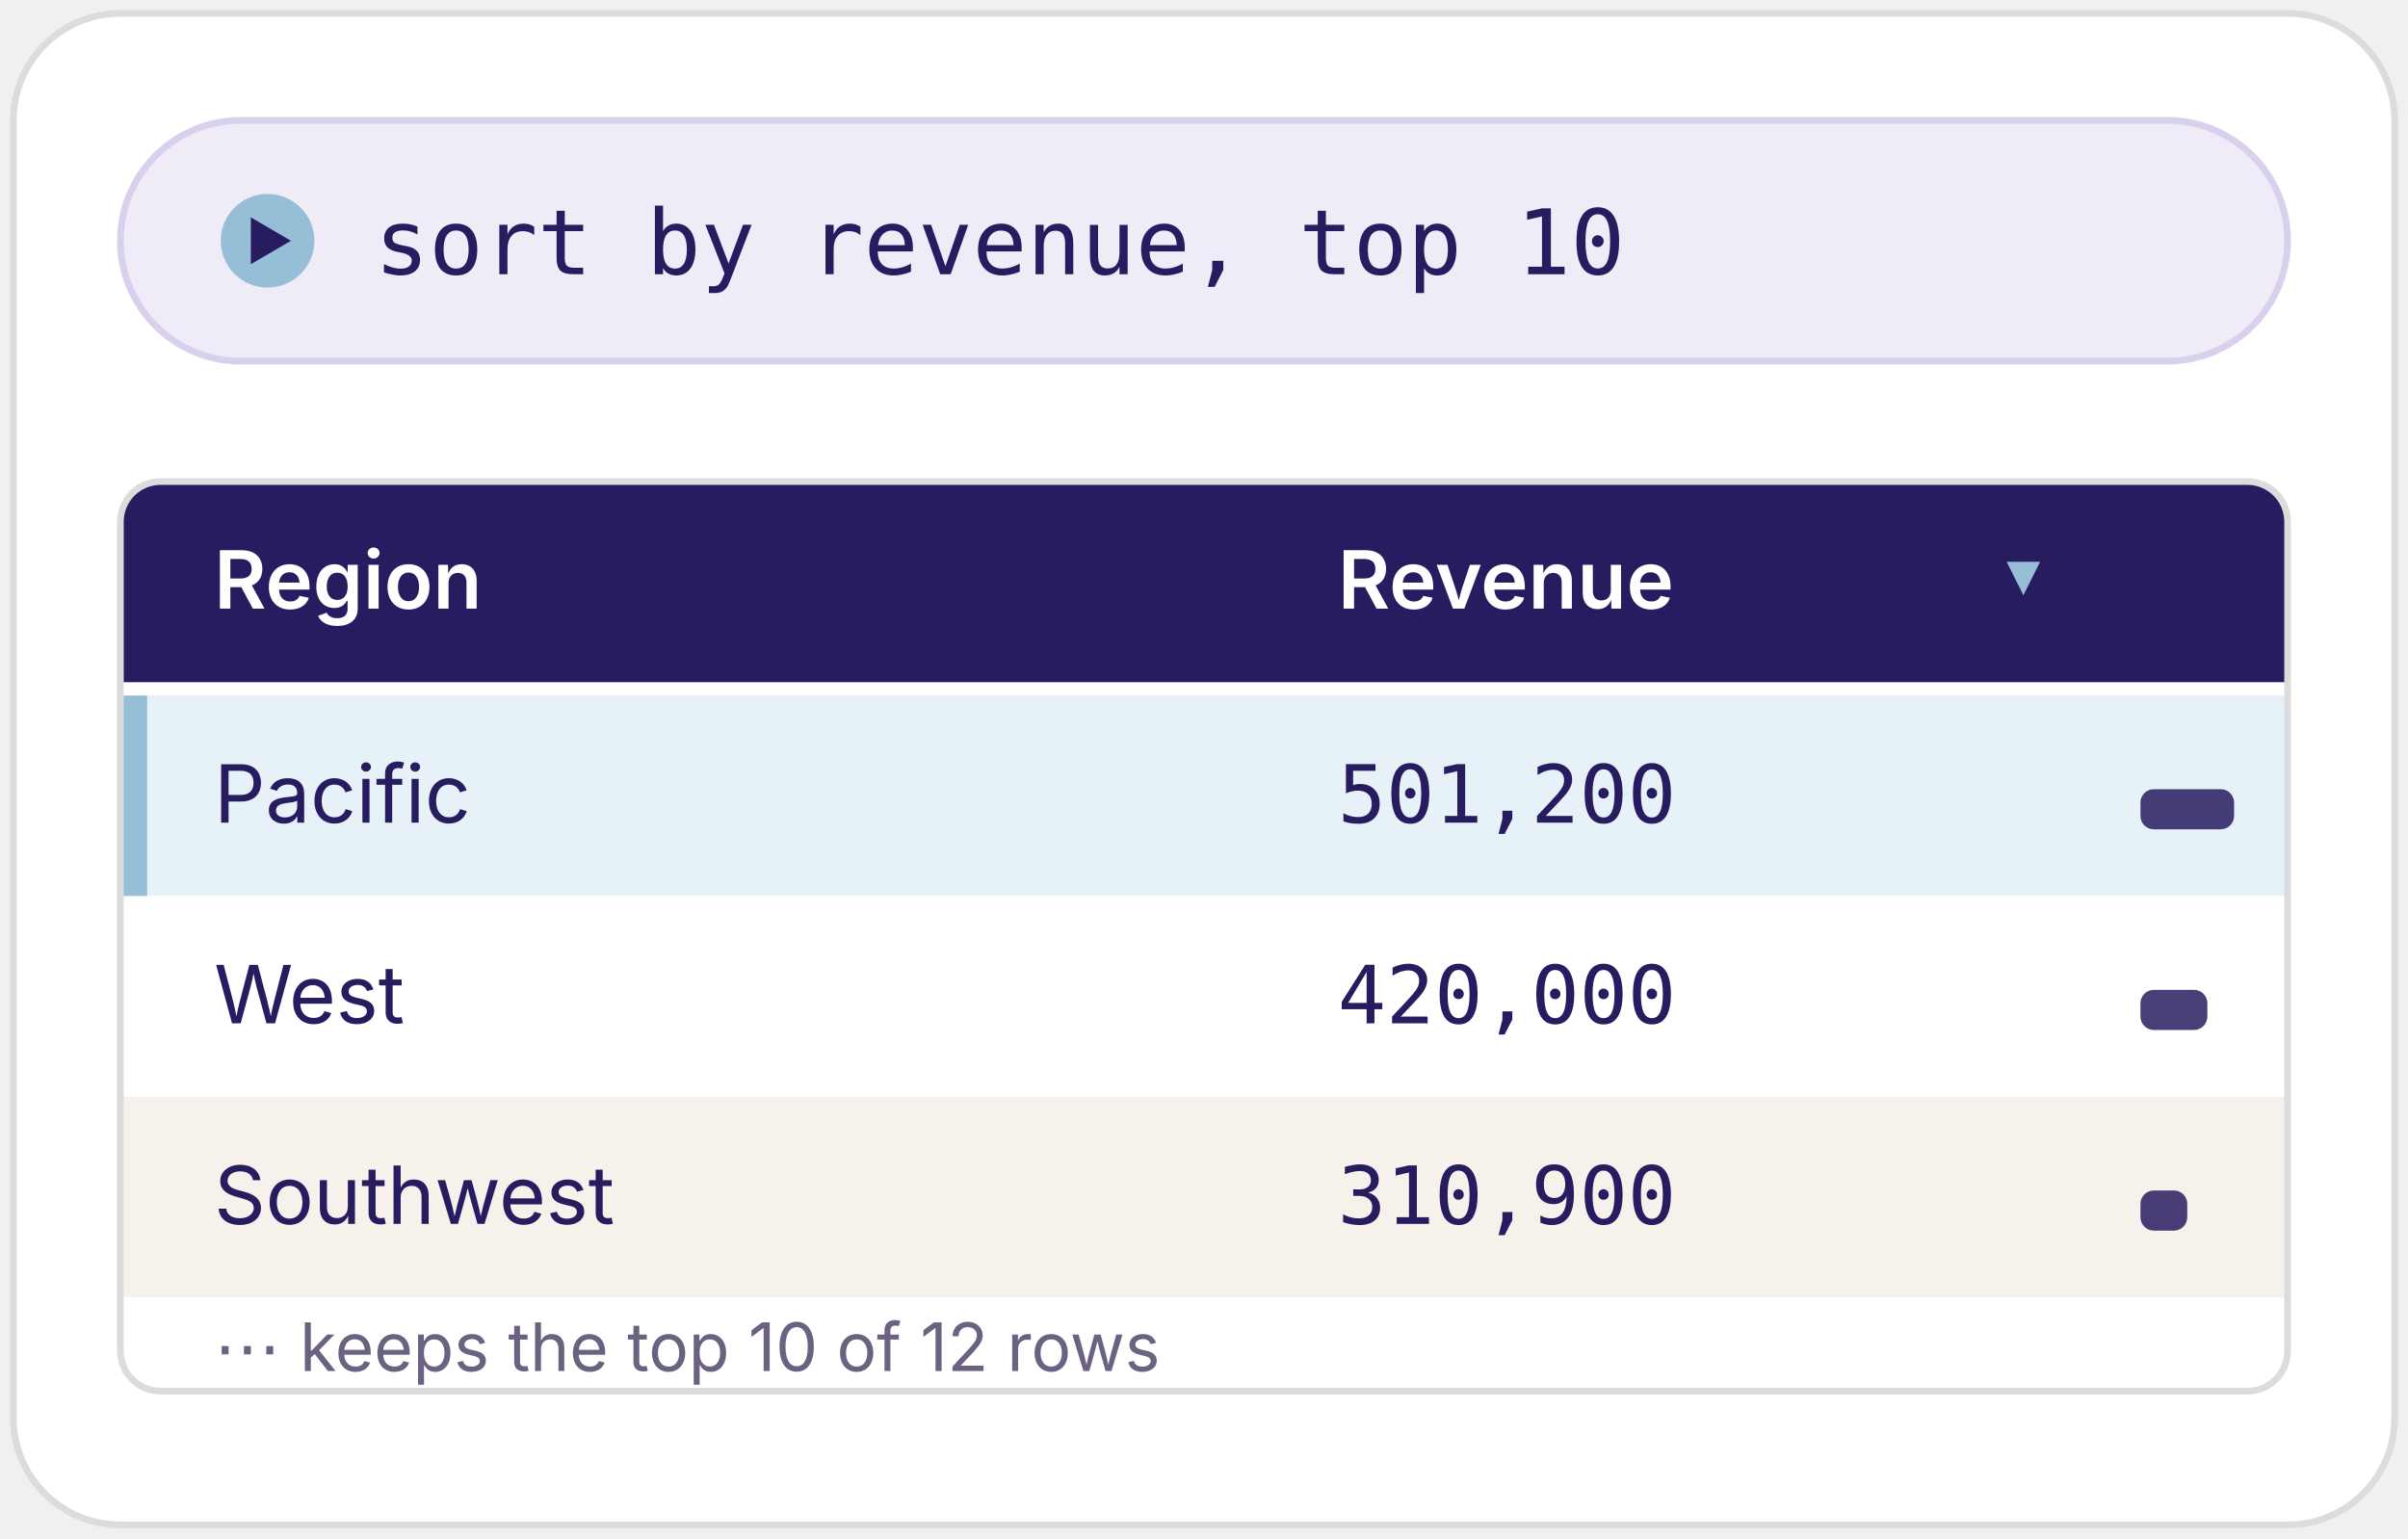
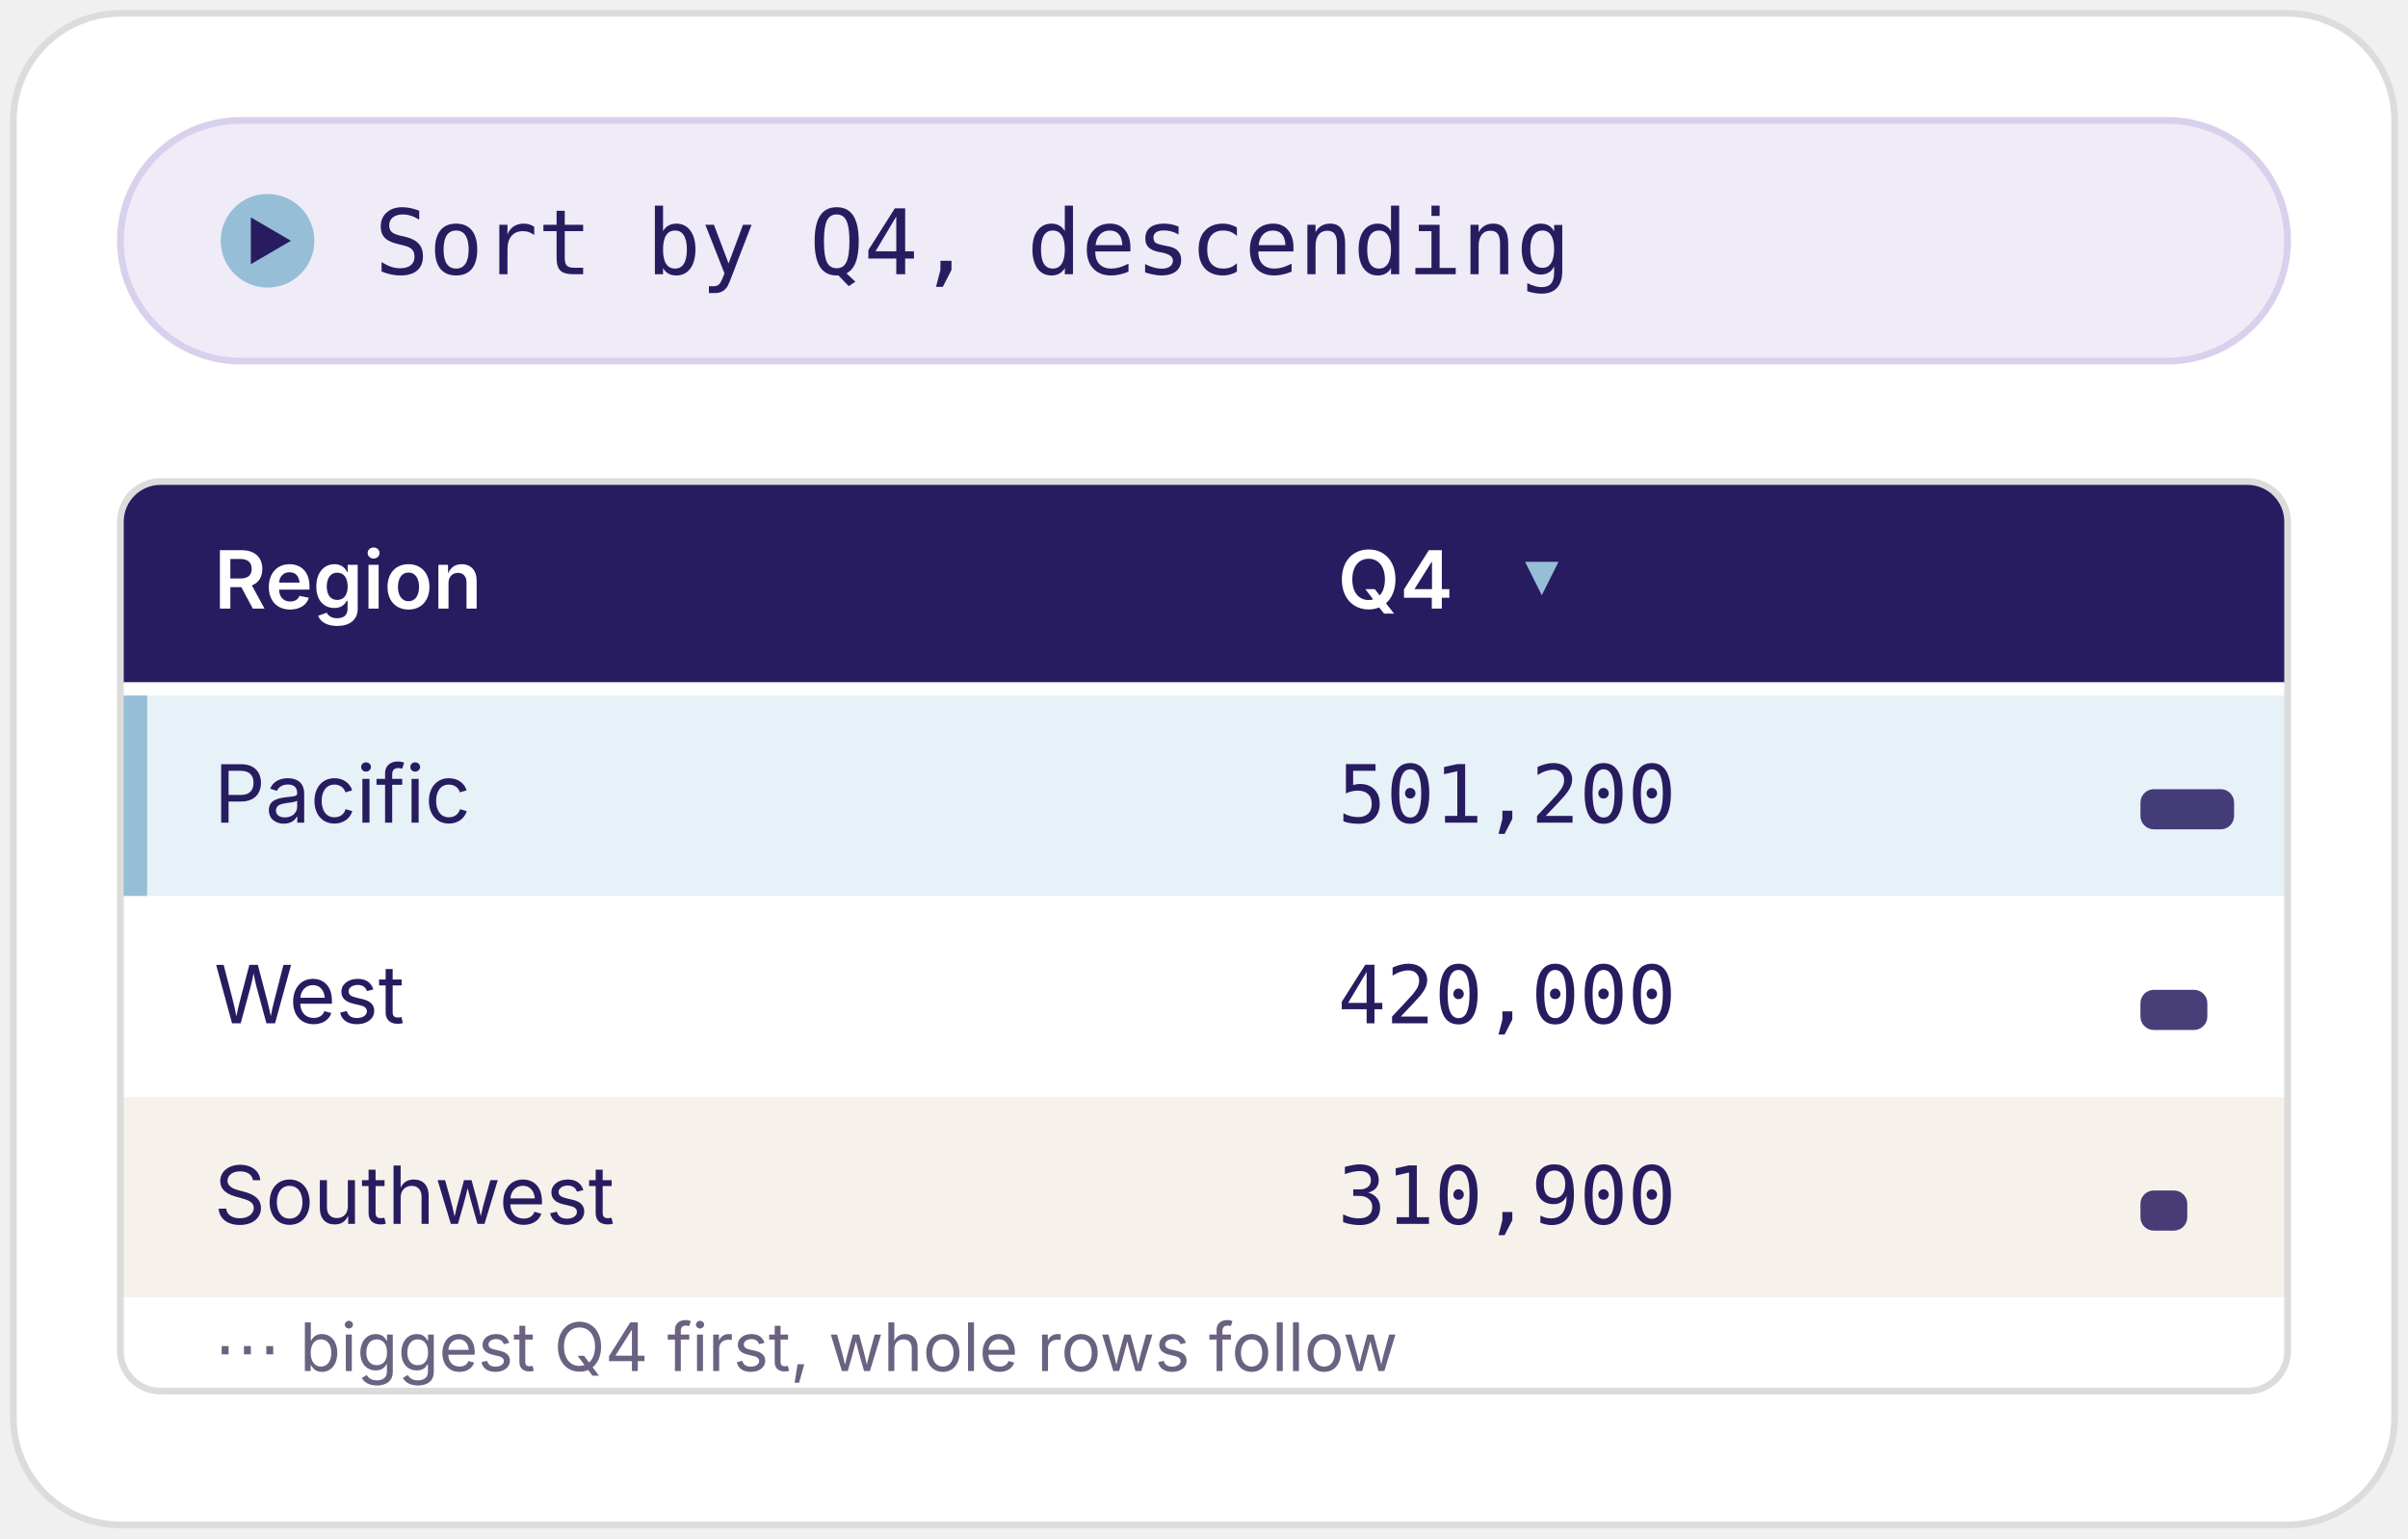
<svg xmlns="http://www.w3.org/2000/svg" viewBox="0 0 360 230" width="360" height="230" font-family="Inter, ui-sans-serif, system-ui, sans-serif">
  <rect x="2" y="2" width="356" height="226" rx="16" fill="#FFFFFF" stroke="#DCDCDC" />
  <rect x="18" y="18" width="324" height="36" rx="18" fill="#EFEBF7" stroke="#D8D0EC" />
  <circle cx="40" cy="36" r="7" fill="#96BED7" />
  <path d="M37.5 32.5 L43.5 36 L37.5 39.5 Z" fill="#281C60" />
-   <text x="56" y="41" font-family="JetBrains Mono, ui-monospace, monospace" font-size="13.5" fill="#281C60">sort by revenue, top 10</text>
+   <text x="56" y="41" font-family="JetBrains Mono, ui-monospace, monospace" font-size="13.5" fill="#281C60">Sort by Q4, descending</text>
  <g>
    <path d="M18 78 q0 -6 6 -6 h312 q6 0 6 6 v24 h-324 Z" fill="#281C60" />
    <text x="32" y="91" font-size="12" font-weight="600" fill="#FFFFFF">Region</text>
-     <text x="200" y="91" font-size="12" font-weight="600" fill="#FFFFFF">Revenue</text>
-     <path d="M300 84 l5 0 l-2.5 5 Z" fill="#96BED7" />
+     <text x="200" y="91" font-size="12" font-weight="600" fill="#FFFFFF">Q4</text>
+     <path d="M228 84 l5 0 l-2.5 5 Z" fill="#96BED7" />
    <g font-size="12" font-family="JetBrains Mono, ui-monospace, monospace">
      <rect x="18" y="104" width="324" height="30" fill="#E7F1F8" />
      <rect x="18" y="104" width="4" height="30" fill="#96BED7" />
      <text x="32" y="123" font-family="Inter, ui-sans-serif, system-ui, sans-serif" fill="#281C60">Pacific</text>
      <text x="200" y="123" fill="#281C60">501,200</text>
      <rect x="18" y="134" width="324" height="30" fill="#FFFFFF" />
      <text x="32" y="153" font-family="Inter, ui-sans-serif, system-ui, sans-serif" fill="#281C60">West</text>
      <text x="200" y="153" fill="#281C60">420,000</text>
      <rect x="18" y="164" width="324" height="30" fill="#F6F2EB" />
      <text x="32" y="183" font-family="Inter, ui-sans-serif, system-ui, sans-serif" fill="#281C60">Southwest</text>
      <text x="200" y="183" fill="#281C60">310,900</text>
      <rect x="18" y="194" width="324" height="14" fill="#FFFFFF" />
    </g>
-     <text x="32" y="205" font-size="10" fill="#6A6280">⋯ keeps the top 10 of 12 rows</text>
+     <text x="32" y="205" font-size="10" fill="#6A6280">⋯ biggest Q4 first, whole rows follow</text>
    <rect x="18" y="72" width="324" height="136" rx="6" fill="none" stroke="#DCDCDC" />
  </g>
  <g fill="#281C60" opacity="0.85">
    <rect x="320" y="118" width="14" height="6" rx="2" />
    <rect x="320" y="148" width="10" height="6" rx="2" />
    <rect x="320" y="178" width="7" height="6" rx="2" />
  </g>
</svg>
